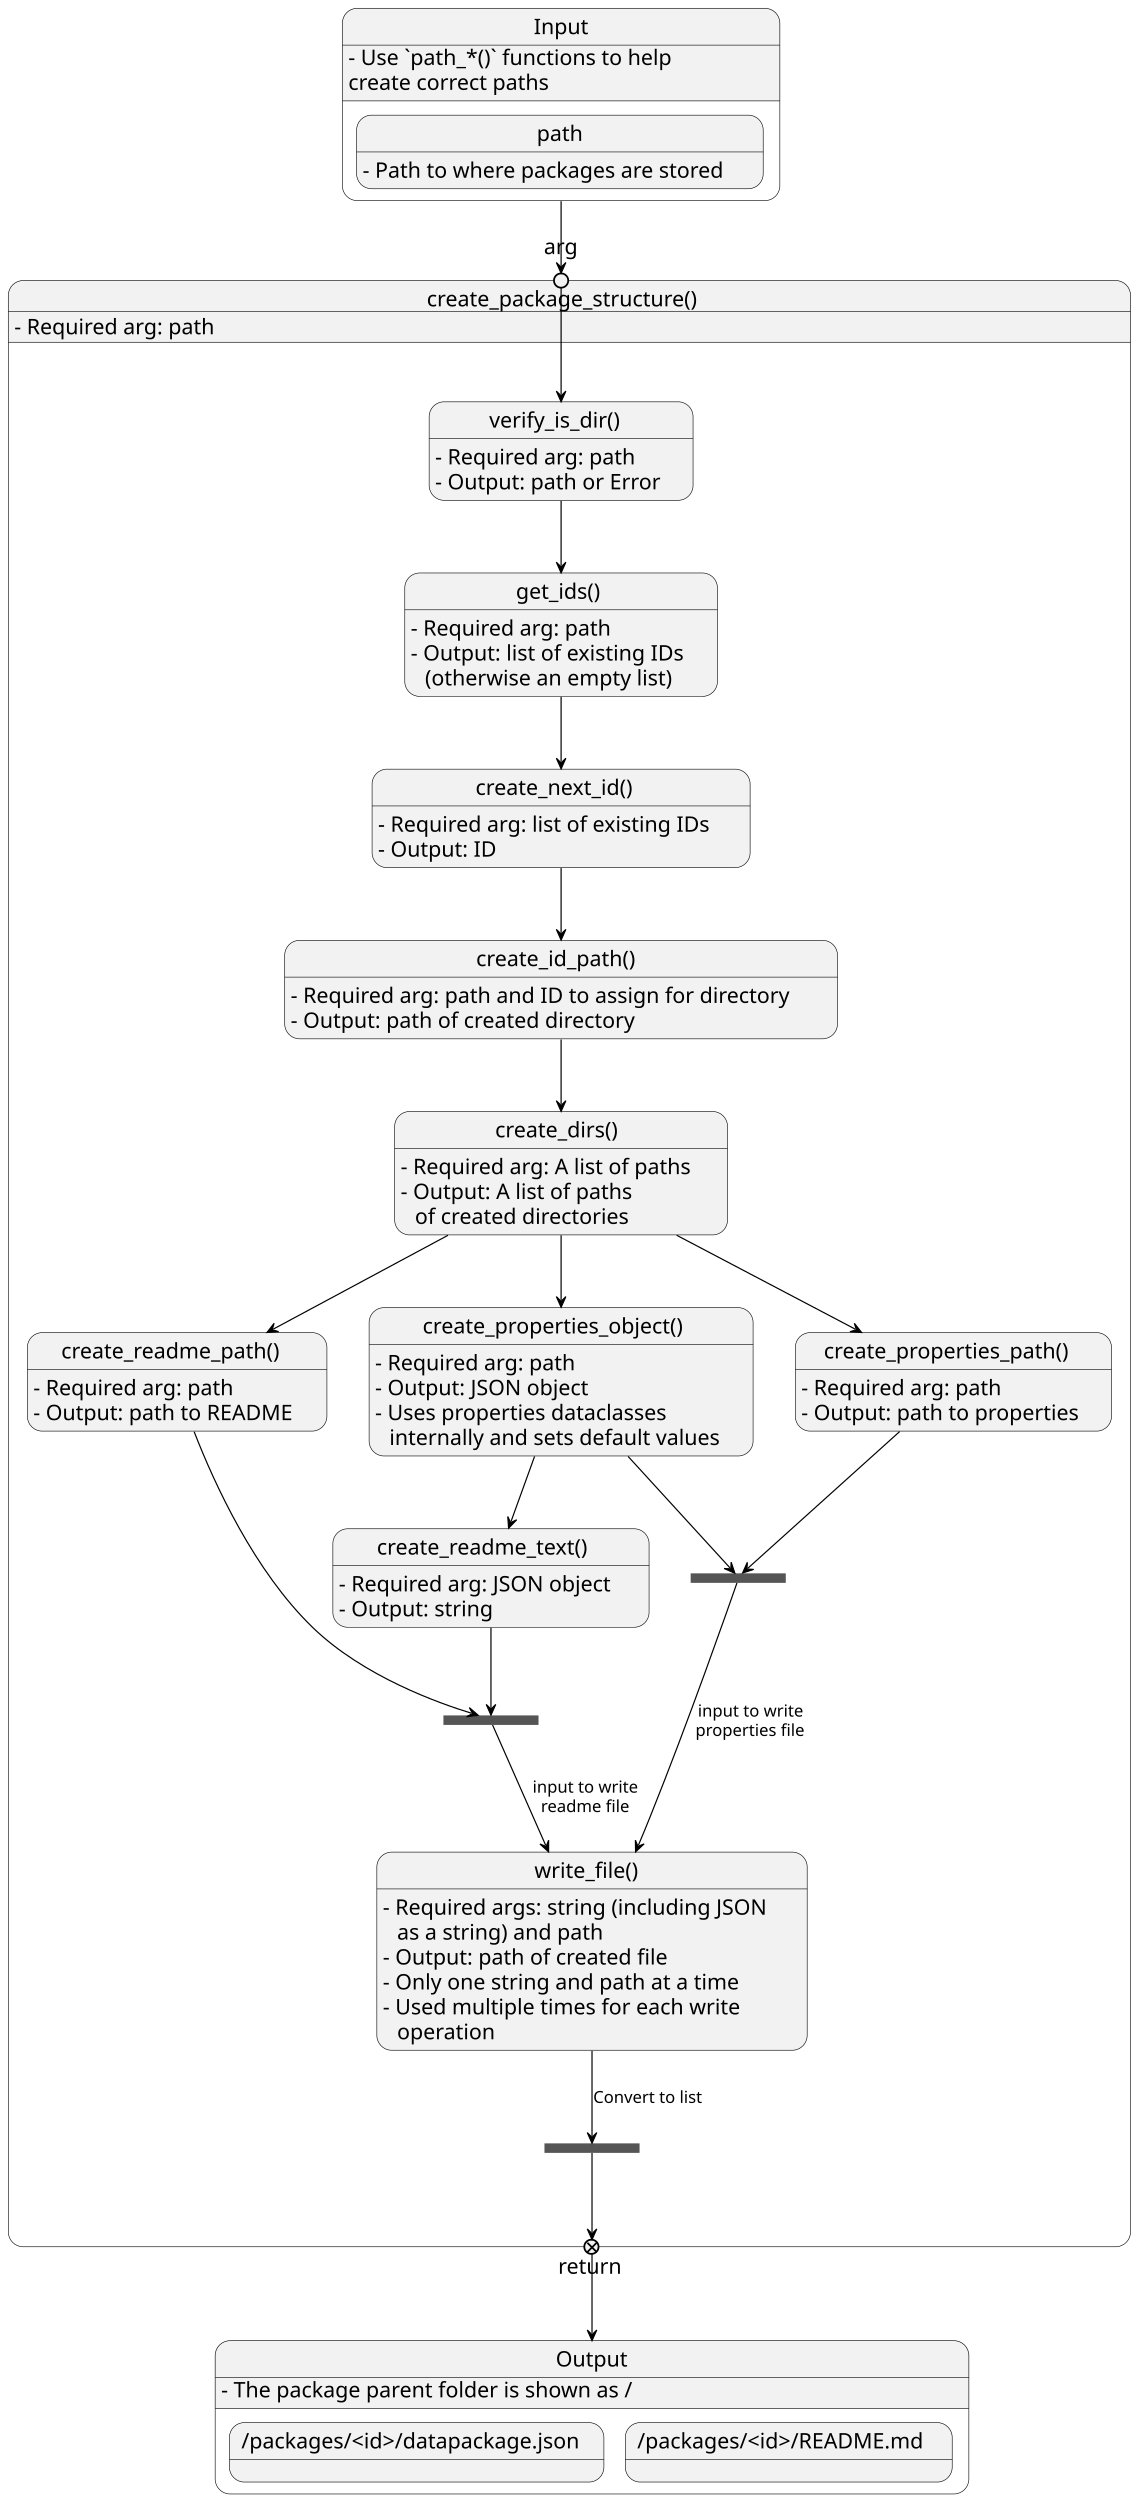
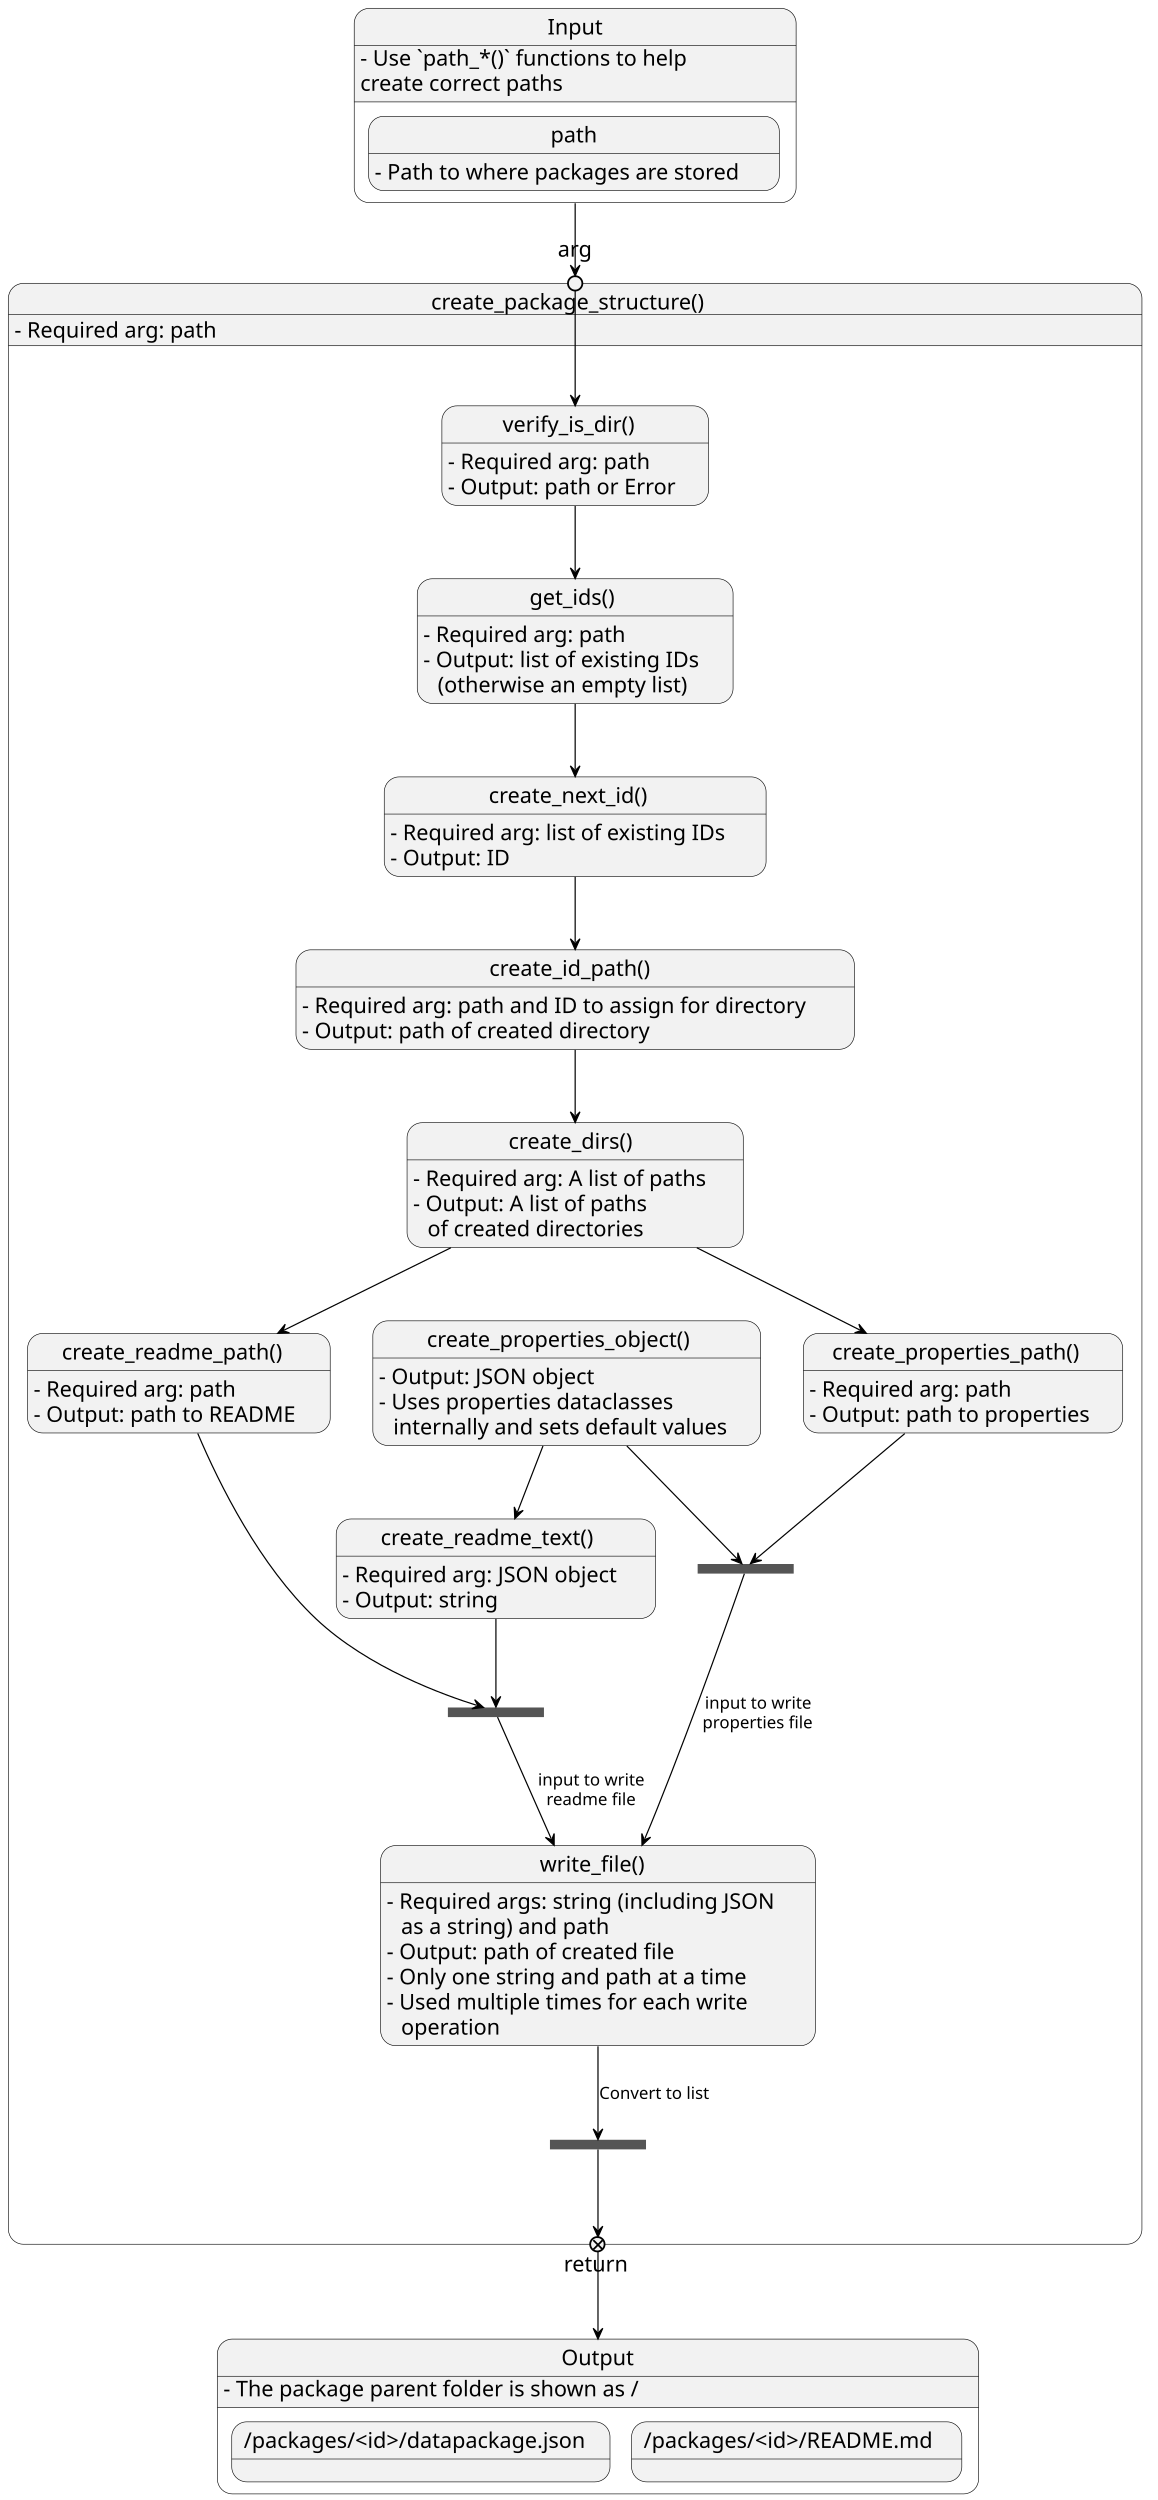
- <svg xmlns="http://www.w3.org/2000/svg" contentStyleType="text/css" height="2103px" preserveAspectRatio="none" style="width:964px;height:2103px;background:#FFFFFF;" version="1.1" viewBox="0 0 964 2103" width="964px" zoomAndPan="magnify">
+ <svg xmlns="http://www.w3.org/2000/svg" contentStyleType="text/css" height="2082px" preserveAspectRatio="none" style="width:964px;height:2082px;background:#FFFFFF;" version="1.1" viewBox="0 0 964 2082" width="964px" zoomAndPan="magnify">
  <defs />
  <g>
    <g id="cluster_cps">
      <path d="M19.5,236 L938.5,236 A12.5,12.5 0 0 1 951,248.5 L951,287.906 L7,287.906 L7,248.5 A12.5,12.5 0 0 1 19.5,236 " fill="#F2F2F2" style="stroke:#F2F2F2;stroke-width:1.0;" />
-       <rect fill="none" height="1654" rx="12.5" ry="12.5" style="stroke:#000000;stroke-width:0.5;" width="944" x="7" y="236" />
+       <rect fill="none" height="1633" rx="12.5" ry="12.5" style="stroke:#000000;stroke-width:0.5;" width="944" x="7" y="236" />
      <line style="stroke:#000000;stroke-width:0.5;" x1="7" x2="951" y1="287.906" y2="287.906" />
      <line style="stroke:#000000;stroke-width:0.5;" x1="7" x2="951" y1="261.953" y2="261.953" />
      <text fill="#000000" font-family="Fira Code" font-size="18" lengthAdjust="spacing" textLength="240" x="359" y="257.708">create_package_structure()</text>
      <text fill="#000000" font-family="Fira Code" font-size="18" lengthAdjust="spacing" textLength="180" x="12" y="281.161">- Required arg: path</text>
    </g>
-     <text fill="#000000" font-family="Fira Code" font-size="18" lengthAdjust="spacing" textLength="29" x="457.5" y="213.755">arg</text>
-     <ellipse cx="472" cy="236" fill="#F2F2F2" rx="6" ry="6" style="stroke:#000000;stroke-width:1.5;" />
+     <text fill="#000000" font-family="Fira Code" font-size="18" lengthAdjust="spacing" textLength="29" x="464.5" y="213.755">arg</text>
+     <ellipse cx="479" cy="236" fill="#F2F2F2" rx="6" ry="6" style="stroke:#000000;stroke-width:1.5;" />
    <g id="cps.vid">
-       <rect fill="#F2F2F2" height="82.859" rx="12.5" ry="12.5" style="stroke:#000000;stroke-width:0.5;" width="222" x="361" y="338" />
-       <line style="stroke:#000000;stroke-width:0.5;" x1="361" x2="583" y1="368.953" y2="368.953" />
-       <text fill="#000000" font-family="Fira Code" font-size="18" lengthAdjust="spacing" textLength="121" x="411.5" y="359.708">verify_is_dir()</text>
-       <text fill="#000000" font-family="Fira Code" font-size="18" lengthAdjust="spacing" textLength="180" x="366" y="390.661">- Required arg: path</text>
-       <text fill="#000000" font-family="Fira Code" font-size="18" lengthAdjust="spacing" textLength="202" x="366" y="411.614">- Output: path or Error</text>
+       <rect fill="#F2F2F2" height="82.859" rx="12.5" ry="12.5" style="stroke:#000000;stroke-width:0.5;" width="222" x="368" y="338" />
+       <line style="stroke:#000000;stroke-width:0.5;" x1="368" x2="590" y1="368.953" y2="368.953" />
+       <text fill="#000000" font-family="Fira Code" font-size="18" lengthAdjust="spacing" textLength="121" x="418.5" y="359.708">verify_is_dir()</text>
+       <text fill="#000000" font-family="Fira Code" font-size="18" lengthAdjust="spacing" textLength="180" x="373" y="390.661">- Required arg: path</text>
+       <text fill="#000000" font-family="Fira Code" font-size="18" lengthAdjust="spacing" textLength="202" x="373" y="411.614">- Output: path or Error</text>
    </g>
    <g id="cps.gi">
-       <rect fill="#F2F2F2" height="103.812" rx="12.5" ry="12.5" style="stroke:#000000;stroke-width:0.5;" width="263" x="340.5" y="482" />
-       <line style="stroke:#000000;stroke-width:0.5;" x1="340.5" x2="603.5" y1="512.953" y2="512.953" />
-       <text fill="#000000" font-family="Fira Code" font-size="18" lengthAdjust="spacing" textLength="76" x="434" y="503.708">get_ids()</text>
-       <text fill="#000000" font-family="Fira Code" font-size="18" lengthAdjust="spacing" textLength="180" x="345.5" y="534.661">- Required arg: path</text>
-       <text fill="#000000" font-family="Fira Code" font-size="18" lengthAdjust="spacing" textLength="243" x="345.5" y="555.614">- Output: list of existing IDs</text>
-       <text fill="#000000" font-family="Fira Code" font-size="18" lengthAdjust="spacing" textLength="223" x="357.5" y="576.567">(otherwise an empty list)</text>
+       <rect fill="#F2F2F2" height="103.812" rx="12.5" ry="12.5" style="stroke:#000000;stroke-width:0.5;" width="263" x="347.5" y="482" />
+       <line style="stroke:#000000;stroke-width:0.5;" x1="347.5" x2="610.5" y1="512.953" y2="512.953" />
+       <text fill="#000000" font-family="Fira Code" font-size="18" lengthAdjust="spacing" textLength="76" x="441" y="503.708">get_ids()</text>
+       <text fill="#000000" font-family="Fira Code" font-size="18" lengthAdjust="spacing" textLength="180" x="352.5" y="534.661">- Required arg: path</text>
+       <text fill="#000000" font-family="Fira Code" font-size="18" lengthAdjust="spacing" textLength="243" x="352.5" y="555.614">- Output: list of existing IDs</text>
+       <text fill="#000000" font-family="Fira Code" font-size="18" lengthAdjust="spacing" textLength="223" x="364.5" y="576.567">(otherwise an empty list)</text>
    </g>
    <g id="cps.cni">
-       <rect fill="#F2F2F2" height="82.859" rx="12.5" ry="12.5" style="stroke:#000000;stroke-width:0.5;" width="318" x="313" y="647" />
-       <line style="stroke:#000000;stroke-width:0.5;" x1="313" x2="631" y1="677.953" y2="677.953" />
-       <text fill="#000000" font-family="Fira Code" font-size="18" lengthAdjust="spacing" textLength="144" x="400" y="668.708">create_next_id()</text>
-       <text fill="#000000" font-family="Fira Code" font-size="18" lengthAdjust="spacing" textLength="298" x="318" y="699.661">- Required arg: list of existing IDs</text>
-       <text fill="#000000" font-family="Fira Code" font-size="18" lengthAdjust="spacing" textLength="106" x="318" y="720.614">- Output: ID</text>
+       <rect fill="#F2F2F2" height="82.859" rx="12.5" ry="12.5" style="stroke:#000000;stroke-width:0.5;" width="318" x="320" y="647" />
+       <line style="stroke:#000000;stroke-width:0.5;" x1="320" x2="638" y1="677.953" y2="677.953" />
+       <text fill="#000000" font-family="Fira Code" font-size="18" lengthAdjust="spacing" textLength="144" x="407" y="668.708">create_next_id()</text>
+       <text fill="#000000" font-family="Fira Code" font-size="18" lengthAdjust="spacing" textLength="298" x="325" y="699.661">- Required arg: list of existing IDs</text>
+       <text fill="#000000" font-family="Fira Code" font-size="18" lengthAdjust="spacing" textLength="106" x="325" y="720.614">- Output: ID</text>
    </g>
    <g id="cps.cip">
-       <rect fill="#F2F2F2" height="82.859" rx="12.5" ry="12.5" style="stroke:#000000;stroke-width:0.5;" width="465" x="239.5" y="791" />
-       <line style="stroke:#000000;stroke-width:0.5;" x1="239.5" x2="704.5" y1="821.953" y2="821.953" />
-       <text fill="#000000" font-family="Fira Code" font-size="18" lengthAdjust="spacing" textLength="143" x="400.5" y="812.708">create_id_path()</text>
-       <text fill="#000000" font-family="Fira Code" font-size="18" lengthAdjust="spacing" textLength="445" x="244.5" y="843.661">- Required arg: path and ID to assign for directory</text>
-       <text fill="#000000" font-family="Fira Code" font-size="18" lengthAdjust="spacing" textLength="308" x="244.5" y="864.614">- Output: path of created directory</text>
+       <rect fill="#F2F2F2" height="82.859" rx="12.5" ry="12.5" style="stroke:#000000;stroke-width:0.5;" width="465" x="246.5" y="791" />
+       <line style="stroke:#000000;stroke-width:0.5;" x1="246.5" x2="711.5" y1="821.953" y2="821.953" />
+       <text fill="#000000" font-family="Fira Code" font-size="18" lengthAdjust="spacing" textLength="143" x="407.5" y="812.708">create_id_path()</text>
+       <text fill="#000000" font-family="Fira Code" font-size="18" lengthAdjust="spacing" textLength="445" x="251.5" y="843.661">- Required arg: path and ID to assign for directory</text>
+       <text fill="#000000" font-family="Fira Code" font-size="18" lengthAdjust="spacing" textLength="308" x="251.5" y="864.614">- Output: path of created directory</text>
    </g>
    <g id="cps.cd">
-       <rect fill="#F2F2F2" height="103.812" rx="12.5" ry="12.5" style="stroke:#000000;stroke-width:0.5;" width="280" x="332" y="935" />
-       <line style="stroke:#000000;stroke-width:0.5;" x1="332" x2="612" y1="965.953" y2="965.953" />
-       <text fill="#000000" font-family="Fira Code" font-size="18" lengthAdjust="spacing" textLength="111" x="416.5" y="956.708">create_dirs()</text>
-       <text fill="#000000" font-family="Fira Code" font-size="18" lengthAdjust="spacing" textLength="260" x="337" y="987.661">- Required arg: A list of paths</text>
-       <text fill="#000000" font-family="Fira Code" font-size="18" lengthAdjust="spacing" textLength="205" x="337" y="1008.614">- Output: A list of paths</text>
-       <text fill="#000000" font-family="Fira Code" font-size="18" lengthAdjust="spacing" textLength="190" x="349" y="1029.567">of created directories</text>
+       <rect fill="#F2F2F2" height="103.812" rx="12.5" ry="12.5" style="stroke:#000000;stroke-width:0.5;" width="280" x="339" y="935" />
+       <line style="stroke:#000000;stroke-width:0.5;" x1="339" x2="619" y1="965.953" y2="965.953" />
+       <text fill="#000000" font-family="Fira Code" font-size="18" lengthAdjust="spacing" textLength="111" x="423.5" y="956.708">create_dirs()</text>
+       <text fill="#000000" font-family="Fira Code" font-size="18" lengthAdjust="spacing" textLength="260" x="344" y="987.661">- Required arg: A list of paths</text>
+       <text fill="#000000" font-family="Fira Code" font-size="18" lengthAdjust="spacing" textLength="205" x="344" y="1008.614">- Output: A list of paths</text>
+       <text fill="#000000" font-family="Fira Code" font-size="18" lengthAdjust="spacing" textLength="190" x="356" y="1029.567">of created directories</text>
    </g>
    <g id="cps.cppt">
-       <rect fill="#F2F2F2" height="124.766" rx="12.5" ry="12.5" style="stroke:#000000;stroke-width:0.5;" width="323" x="310.5" y="1100" />
+       <rect fill="#F2F2F2" height="103.812" rx="12.5" ry="12.5" style="stroke:#000000;stroke-width:0.5;" width="323" x="310.5" y="1100" />
      <line style="stroke:#000000;stroke-width:0.5;" x1="310.5" x2="633.5" y1="1130.953" y2="1130.953" />
      <text fill="#000000" font-family="Fira Code" font-size="18" lengthAdjust="spacing" textLength="233" x="355.5" y="1121.708">create_properties_object()</text>
-       <text fill="#000000" font-family="Fira Code" font-size="18" lengthAdjust="spacing" textLength="180" x="315.5" y="1152.661">- Required arg: path</text>
-       <text fill="#000000" font-family="Fira Code" font-size="18" lengthAdjust="spacing" textLength="191" x="315.5" y="1173.614">- Output: JSON object</text>
-       <text fill="#000000" font-family="Fira Code" font-size="18" lengthAdjust="spacing" textLength="254" x="315.5" y="1194.567">- Uses properties dataclasses</text>
-       <text fill="#000000" font-family="Fira Code" font-size="18" lengthAdjust="spacing" textLength="291" x="327.5" y="1215.521">internally and sets default values</text>
+       <text fill="#000000" font-family="Fira Code" font-size="18" lengthAdjust="spacing" textLength="191" x="315.5" y="1152.661">- Output: JSON object</text>
+       <text fill="#000000" font-family="Fira Code" font-size="18" lengthAdjust="spacing" textLength="254" x="315.5" y="1173.614">- Uses properties dataclasses</text>
+       <text fill="#000000" font-family="Fira Code" font-size="18" lengthAdjust="spacing" textLength="291" x="327.5" y="1194.567">internally and sets default values</text>
    </g>
    <g id="cps.crt">
-       <rect fill="#F2F2F2" height="82.859" rx="12.5" ry="12.5" style="stroke:#000000;stroke-width:0.5;" width="266" x="280" y="1286" />
-       <line style="stroke:#000000;stroke-width:0.5;" x1="280" x2="546" y1="1316.953" y2="1316.953" />
-       <text fill="#000000" font-family="Fira Code" font-size="18" lengthAdjust="spacing" textLength="192" x="317" y="1307.708">create_readme_text()</text>
-       <text fill="#000000" font-family="Fira Code" font-size="18" lengthAdjust="spacing" textLength="246" x="285" y="1338.661">- Required arg: JSON object</text>
-       <text fill="#000000" font-family="Fira Code" font-size="18" lengthAdjust="spacing" textLength="136" x="285" y="1359.614">- Output: string</text>
+       <rect fill="#F2F2F2" height="82.859" rx="12.5" ry="12.5" style="stroke:#000000;stroke-width:0.5;" width="266" x="280" y="1265" />
+       <line style="stroke:#000000;stroke-width:0.5;" x1="280" x2="546" y1="1295.953" y2="1295.953" />
+       <text fill="#000000" font-family="Fira Code" font-size="18" lengthAdjust="spacing" textLength="192" x="317" y="1286.708">create_readme_text()</text>
+       <text fill="#000000" font-family="Fira Code" font-size="18" lengthAdjust="spacing" textLength="246" x="285" y="1317.661">- Required arg: JSON object</text>
+       <text fill="#000000" font-family="Fira Code" font-size="18" lengthAdjust="spacing" textLength="136" x="285" y="1338.614">- Output: string</text>
    </g>
    <g id="cps.crp">
-       <rect fill="#F2F2F2" height="82.859" rx="12.5" ry="12.5" style="stroke:#000000;stroke-width:0.5;" width="252" x="23" y="1121" />
-       <line style="stroke:#000000;stroke-width:0.5;" x1="23" x2="275" y1="1151.953" y2="1151.953" />
-       <text fill="#000000" font-family="Fira Code" font-size="18" lengthAdjust="spacing" textLength="195" x="51.5" y="1142.708">create_readme_path()</text>
-       <text fill="#000000" font-family="Fira Code" font-size="18" lengthAdjust="spacing" textLength="180" x="28" y="1173.661">- Required arg: path</text>
-       <text fill="#000000" font-family="Fira Code" font-size="18" lengthAdjust="spacing" textLength="232" x="28" y="1194.614">- Output: path to README</text>
+       <rect fill="#F2F2F2" height="82.859" rx="12.5" ry="12.5" style="stroke:#000000;stroke-width:0.5;" width="252" x="23" y="1110.5" />
+       <line style="stroke:#000000;stroke-width:0.5;" x1="23" x2="275" y1="1141.453" y2="1141.453" />
+       <text fill="#000000" font-family="Fira Code" font-size="18" lengthAdjust="spacing" textLength="195" x="51.5" y="1132.208">create_readme_path()</text>
+       <text fill="#000000" font-family="Fira Code" font-size="18" lengthAdjust="spacing" textLength="180" x="28" y="1163.161">- Required arg: path</text>
+       <text fill="#000000" font-family="Fira Code" font-size="18" lengthAdjust="spacing" textLength="232" x="28" y="1184.114">- Output: path to README</text>
    </g>
    <g id="cps.cprop">
-       <rect fill="#F2F2F2" height="82.859" rx="12.5" ry="12.5" style="stroke:#000000;stroke-width:0.5;" width="266" x="669" y="1121" />
-       <line style="stroke:#000000;stroke-width:0.5;" x1="669" x2="935" y1="1151.953" y2="1151.953" />
-       <text fill="#000000" font-family="Fira Code" font-size="18" lengthAdjust="spacing" textLength="218" x="693" y="1142.708">create_properties_path()</text>
-       <text fill="#000000" font-family="Fira Code" font-size="18" lengthAdjust="spacing" textLength="180" x="674" y="1173.661">- Required arg: path</text>
-       <text fill="#000000" font-family="Fira Code" font-size="18" lengthAdjust="spacing" textLength="246" x="674" y="1194.614">- Output: path to properties</text>
+       <rect fill="#F2F2F2" height="82.859" rx="12.5" ry="12.5" style="stroke:#000000;stroke-width:0.5;" width="266" x="669" y="1110.5" />
+       <line style="stroke:#000000;stroke-width:0.5;" x1="669" x2="935" y1="1141.453" y2="1141.453" />
+       <text fill="#000000" font-family="Fira Code" font-size="18" lengthAdjust="spacing" textLength="218" x="693" y="1132.208">create_properties_path()</text>
+       <text fill="#000000" font-family="Fira Code" font-size="18" lengthAdjust="spacing" textLength="180" x="674" y="1163.161">- Required arg: path</text>
+       <text fill="#000000" font-family="Fira Code" font-size="18" lengthAdjust="spacing" textLength="246" x="674" y="1184.114">- Output: path to properties</text>
    </g>
    <g id="cps.wf">
-       <rect fill="#F2F2F2" height="166.672" rx="12.5" ry="12.5" style="stroke:#000000;stroke-width:0.5;" width="362" x="317" y="1558" />
-       <line style="stroke:#000000;stroke-width:0.5;" x1="317" x2="679" y1="1588.953" y2="1588.953" />
-       <text fill="#000000" font-family="Fira Code" font-size="18" lengthAdjust="spacing" textLength="97" x="449.5" y="1579.708">write_file()</text>
-       <text fill="#000000" font-family="Fira Code" font-size="18" lengthAdjust="spacing" textLength="342" x="322" y="1610.661">- Required args: string (including JSON</text>
-       <text fill="#000000" font-family="Fira Code" font-size="18" lengthAdjust="spacing" textLength="180" x="334" y="1631.614">as a string) and path</text>
-       <text fill="#000000" font-family="Fira Code" font-size="18" lengthAdjust="spacing" textLength="254" x="322" y="1652.567">- Output: path of created file</text>
-       <text fill="#000000" font-family="Fira Code" font-size="18" lengthAdjust="spacing" textLength="317" x="322" y="1673.521">- Only one string and path at a time</text>
-       <text fill="#000000" font-family="Fira Code" font-size="18" lengthAdjust="spacing" textLength="320" x="322" y="1694.474">- Used multiple times for each write</text>
-       <text fill="#000000" font-family="Fira Code" font-size="18" lengthAdjust="spacing" textLength="85" x="334" y="1715.427">operation</text>
-     </g>
-     <rect fill="#555555" height="8" style="stroke:none;stroke-width:1.0;" width="80" x="373" y="1443" />
-     <rect fill="#555555" height="8" style="stroke:none;stroke-width:1.0;" width="80" x="581" y="1323.5" />
-     <rect fill="#555555" height="8" style="stroke:none;stroke-width:1.0;" width="80" x="458" y="1803" />
-     <text fill="#000000" font-family="Fira Code" font-size="18" lengthAdjust="spacing" textLength="56" x="469.5" y="1912.708">return</text>
-     <ellipse cx="497.5" cy="1890" fill="#F2F2F2" rx="6" ry="6" style="stroke:#000000;stroke-width:1.5;" />
-     <line style="stroke:#000000;stroke-width:1.5;" x1="501.889" x2="494.111" y1="1894.389" y2="1886.611" />
-     <line style="stroke:#000000;stroke-width:1.5;" x1="501.889" x2="494.111" y1="1886.611" y2="1894.389" />
-     <path d="M300.5,7 L643.5,7 A12.5,12.5 0 0 1 656,19.5 L656,84.859 L288,84.859 L288,19.5 A12.5,12.5 0 0 1 300.5,7 " fill="#F2F2F2" style="stroke:#F2F2F2;stroke-width:1.0;" />
-     <rect fill="none" height="161.766" rx="12.5" ry="12.5" style="stroke:#000000;stroke-width:0.5;" width="368" x="288" y="7" />
-     <line style="stroke:#000000;stroke-width:0.5;" x1="288" x2="656" y1="84.859" y2="84.859" />
-     <line style="stroke:#000000;stroke-width:0.5;" x1="288" x2="656" y1="37.953" y2="37.953" />
-     <text fill="#000000" font-family="Fira Code" font-size="18" lengthAdjust="spacing" textLength="46" x="449" y="28.708">Input</text>
-     <text fill="#000000" font-family="Fira Code" font-size="18" lengthAdjust="spacing" textLength="294" x="293" y="54.661">- Use `path_*()` functions to help</text>
-     <text fill="#000000" font-family="Fira Code" font-size="18" lengthAdjust="spacing" textLength="178" x="293" y="75.614">create correct paths</text>
+       <rect fill="#F2F2F2" height="166.672" rx="12.5" ry="12.5" style="stroke:#000000;stroke-width:0.5;" width="362" x="317" y="1537" />
+       <line style="stroke:#000000;stroke-width:0.5;" x1="317" x2="679" y1="1567.953" y2="1567.953" />
+       <text fill="#000000" font-family="Fira Code" font-size="18" lengthAdjust="spacing" textLength="97" x="449.5" y="1558.708">write_file()</text>
+       <text fill="#000000" font-family="Fira Code" font-size="18" lengthAdjust="spacing" textLength="342" x="322" y="1589.661">- Required args: string (including JSON</text>
+       <text fill="#000000" font-family="Fira Code" font-size="18" lengthAdjust="spacing" textLength="180" x="334" y="1610.614">as a string) and path</text>
+       <text fill="#000000" font-family="Fira Code" font-size="18" lengthAdjust="spacing" textLength="254" x="322" y="1631.567">- Output: path of created file</text>
+       <text fill="#000000" font-family="Fira Code" font-size="18" lengthAdjust="spacing" textLength="317" x="322" y="1652.521">- Only one string and path at a time</text>
+       <text fill="#000000" font-family="Fira Code" font-size="18" lengthAdjust="spacing" textLength="320" x="322" y="1673.474">- Used multiple times for each write</text>
+       <text fill="#000000" font-family="Fira Code" font-size="18" lengthAdjust="spacing" textLength="85" x="334" y="1694.427">operation</text>
+     </g>
+     <rect fill="#555555" height="8" style="stroke:none;stroke-width:1.0;" width="80" x="373" y="1422" />
+     <rect fill="#555555" height="8" style="stroke:none;stroke-width:1.0;" width="80" x="581" y="1302.5" />
+     <rect fill="#555555" height="8" style="stroke:none;stroke-width:1.0;" width="80" x="458" y="1782" />
+     <text fill="#000000" font-family="Fira Code" font-size="18" lengthAdjust="spacing" textLength="56" x="469.5" y="1891.708">return</text>
+     <ellipse cx="497.5" cy="1869" fill="#F2F2F2" rx="6" ry="6" style="stroke:#000000;stroke-width:1.5;" />
+     <line style="stroke:#000000;stroke-width:1.5;" x1="501.889" x2="494.111" y1="1873.389" y2="1865.611" />
+     <line style="stroke:#000000;stroke-width:1.5;" x1="501.889" x2="494.111" y1="1865.611" y2="1873.389" />
+     <path d="M307.5,7 L650.5,7 A12.5,12.5 0 0 1 663,19.5 L663,84.859 L295,84.859 L295,19.5 A12.5,12.5 0 0 1 307.5,7 " fill="#F2F2F2" style="stroke:#F2F2F2;stroke-width:1.0;" />
+     <rect fill="none" height="161.766" rx="12.5" ry="12.5" style="stroke:#000000;stroke-width:0.5;" width="368" x="295" y="7" />
+     <line style="stroke:#000000;stroke-width:0.5;" x1="295" x2="663" y1="84.859" y2="84.859" />
+     <line style="stroke:#000000;stroke-width:0.5;" x1="295" x2="663" y1="37.953" y2="37.953" />
+     <text fill="#000000" font-family="Fira Code" font-size="18" lengthAdjust="spacing" textLength="46" x="456" y="28.708">Input</text>
+     <text fill="#000000" font-family="Fira Code" font-size="18" lengthAdjust="spacing" textLength="294" x="300" y="54.661">- Use `path_*()` functions to help</text>
+     <text fill="#000000" font-family="Fira Code" font-size="18" lengthAdjust="spacing" textLength="178" x="300" y="75.614">create correct paths</text>
    <g id="input.path">
-       <rect fill="#F2F2F2" height="61.906" rx="12.5" ry="12.5" style="stroke:#000000;stroke-width:0.5;" width="342" x="300" y="96.859" />
-       <line style="stroke:#000000;stroke-width:0.5;" x1="300" x2="642" y1="127.812" y2="127.812" />
-       <text fill="#000000" font-family="Fira Code" font-size="18" lengthAdjust="spacing" textLength="39" x="451.5" y="118.567">path</text>
-       <text fill="#000000" font-family="Fira Code" font-size="18" lengthAdjust="spacing" textLength="322" x="305" y="149.52">- Path to where packages are stored</text>
-     </g>
-     <path d="M193.5,1969 L802.5,1969 A12.5,12.5 0 0 1 815,1981.5 L815,2025.906 L181,2025.906 L181,1981.5 A12.5,12.5 0 0 1 193.5,1969 " fill="#F2F2F2" style="stroke:#F2F2F2;stroke-width:1.0;" />
-     <rect fill="none" height="128.906" rx="12.5" ry="12.5" style="stroke:#000000;stroke-width:0.5;" width="634" x="181" y="1969" />
-     <line style="stroke:#000000;stroke-width:0.5;" x1="181" x2="815" y1="2025.906" y2="2025.906" />
-     <line style="stroke:#000000;stroke-width:0.5;" x1="181" x2="815" y1="1999.953" y2="1999.953" />
-     <text fill="#000000" font-family="Fira Code" font-size="18" lengthAdjust="spacing" textLength="61" x="467.5" y="1990.708">Output</text>
-     <text fill="#000000" font-family="Fira Code" font-size="18" lengthAdjust="spacing" textLength="365" x="186" y="2016.661">- The package parent folder is shown as /</text>
+       <rect fill="#F2F2F2" height="61.906" rx="12.5" ry="12.5" style="stroke:#000000;stroke-width:0.5;" width="342" x="307" y="96.859" />
+       <line style="stroke:#000000;stroke-width:0.5;" x1="307" x2="649" y1="127.812" y2="127.812" />
+       <text fill="#000000" font-family="Fira Code" font-size="18" lengthAdjust="spacing" textLength="39" x="458.5" y="118.567">path</text>
+       <text fill="#000000" font-family="Fira Code" font-size="18" lengthAdjust="spacing" textLength="322" x="312" y="149.52">- Path to where packages are stored</text>
+     </g>
+     <path d="M193.5,1948 L802.5,1948 A12.5,12.5 0 0 1 815,1960.5 L815,2004.906 L181,2004.906 L181,1960.5 A12.5,12.5 0 0 1 193.5,1948 " fill="#F2F2F2" style="stroke:#F2F2F2;stroke-width:1.0;" />
+     <rect fill="none" height="128.906" rx="12.5" ry="12.5" style="stroke:#000000;stroke-width:0.5;" width="634" x="181" y="1948" />
+     <line style="stroke:#000000;stroke-width:0.5;" x1="181" x2="815" y1="2004.906" y2="2004.906" />
+     <line style="stroke:#000000;stroke-width:0.5;" x1="181" x2="815" y1="1978.953" y2="1978.953" />
+     <text fill="#000000" font-family="Fira Code" font-size="18" lengthAdjust="spacing" textLength="61" x="467.5" y="1969.708">Output</text>
+     <text fill="#000000" font-family="Fira Code" font-size="18" lengthAdjust="spacing" textLength="365" x="186" y="1995.661">- The package parent folder is shown as /</text>
    <g id="output.properties_file">
-       <rect fill="#F2F2F2" height="50" rx="12.5" ry="12.5" style="stroke:#000000;stroke-width:0.5;" width="315" x="193" y="2037.906" />
-       <line style="stroke:#000000;stroke-width:0.5;" x1="193" x2="508" y1="2068.859" y2="2068.859" />
-       <text fill="#000000" font-family="Fira Code" font-size="18" lengthAdjust="spacing" textLength="295" x="203" y="2059.614">/packages/&lt;id&gt;/datapackage.json</text>
+       <rect fill="#F2F2F2" height="50" rx="12.5" ry="12.5" style="stroke:#000000;stroke-width:0.5;" width="315" x="193" y="2016.906" />
+       <line style="stroke:#000000;stroke-width:0.5;" x1="193" x2="508" y1="2047.859" y2="2047.859" />
+       <text fill="#000000" font-family="Fira Code" font-size="18" lengthAdjust="spacing" textLength="295" x="203" y="2038.614">/packages/&lt;id&gt;/datapackage.json</text>
    </g>
    <g id="output.readme">
-       <rect fill="#F2F2F2" height="50" rx="12.5" ry="12.5" style="stroke:#000000;stroke-width:0.5;" width="275" x="526" y="2037.906" />
-       <line style="stroke:#000000;stroke-width:0.5;" x1="526" x2="801" y1="2068.859" y2="2068.859" />
-       <text fill="#000000" font-family="Fira Code" font-size="18" lengthAdjust="spacing" textLength="255" x="536" y="2059.614">/packages/&lt;id&gt;/README.md</text>
+       <rect fill="#F2F2F2" height="50" rx="12.5" ry="12.5" style="stroke:#000000;stroke-width:0.5;" width="275" x="526" y="2016.906" />
+       <line style="stroke:#000000;stroke-width:0.5;" x1="526" x2="801" y1="2047.859" y2="2047.859" />
+       <text fill="#000000" font-family="Fira Code" font-size="18" lengthAdjust="spacing" textLength="255" x="536" y="2038.614">/packages/&lt;id&gt;/README.md</text>
    </g>
    <g id="link_input_arg">
-       <path d="M472,169.26 C472,194.97 472,213.47 472,223.82 " fill="none" id="input-to-arg" style="stroke:#000000;stroke-width:1.0;" />
-       <polygon fill="#000000" points="472,229.82,476,220.82,472,224.82,468,220.82,472,229.82" style="stroke:#000000;stroke-width:1.0;" />
+       <path d="M479,169.26 C479,194.97 479,213.47 479,223.82 " fill="none" id="input-to-arg" style="stroke:#000000;stroke-width:1.0;" />
+       <polygon fill="#000000" points="479,229.82,483,220.82,479,224.82,475,220.82,479,229.82" style="stroke:#000000;stroke-width:1.0;" />
    </g>
    <g id="link_arg_vid">
-       <path d="M472,242.04 C472,257.2 472,297.5 472,331.99 " fill="none" id="arg-to-vid" style="stroke:#000000;stroke-width:1.0;" />
-       <polygon fill="#000000" points="472,337.99,476,328.99,472,332.99,468,328.99,472,337.99" style="stroke:#000000;stroke-width:1.0;" />
+       <path d="M479,242.04 C479,257.2 479,297.5 479,331.99 " fill="none" id="arg-to-vid" style="stroke:#000000;stroke-width:1.0;" />
+       <polygon fill="#000000" points="479,337.99,483,328.99,479,332.99,475,328.99,479,337.99" style="stroke:#000000;stroke-width:1.0;" />
    </g>
    <g id="link_vid_gi">
-       <path d="M472,421.37 C472,439.98 472,456.21 472,475.92 " fill="none" id="vid-to-gi" style="stroke:#000000;stroke-width:1.0;" />
-       <polygon fill="#000000" points="472,481.92,476,472.92,472,476.92,468,472.92,472,481.92" style="stroke:#000000;stroke-width:1.0;" />
+       <path d="M479,421.37 C479,439.98 479,456.21 479,475.92 " fill="none" id="vid-to-gi" style="stroke:#000000;stroke-width:1.0;" />
+       <polygon fill="#000000" points="479,481.92,483,472.92,479,476.92,475,472.92,479,481.92" style="stroke:#000000;stroke-width:1.0;" />
    </g>
    <g id="link_gi_cni">
-       <path d="M472,586.2 C472,605.93 472,622.18 472,640.79 " fill="none" id="gi-to-cni" style="stroke:#000000;stroke-width:1.0;" />
-       <polygon fill="#000000" points="472,646.79,476,637.79,472,641.79,468,637.79,472,646.79" style="stroke:#000000;stroke-width:1.0;" />
+       <path d="M479,586.2 C479,605.93 479,622.18 479,640.79 " fill="none" id="gi-to-cni" style="stroke:#000000;stroke-width:1.0;" />
+       <polygon fill="#000000" points="479,646.79,483,637.79,479,641.79,475,637.79,479,646.79" style="stroke:#000000;stroke-width:1.0;" />
    </g>
    <g id="link_cni_cip">
-       <path d="M472,730.19 C472,749.2 472,765.79 472,784.8 " fill="none" id="cni-to-cip" style="stroke:#000000;stroke-width:1.0;" />
-       <polygon fill="#000000" points="472,790.8,476,781.8,472,785.8,468,781.8,472,790.8" style="stroke:#000000;stroke-width:1.0;" />
+       <path d="M479,730.19 C479,749.2 479,765.79 479,784.8 " fill="none" id="cni-to-cip" style="stroke:#000000;stroke-width:1.0;" />
+       <polygon fill="#000000" points="479,790.8,483,781.8,479,785.8,475,781.8,479,790.8" style="stroke:#000000;stroke-width:1.0;" />
    </g>
    <g id="link_cip_cd">
-       <path d="M472,874.37 C472,892.98 472,909.21 472,928.92 " fill="none" id="cip-to-cd" style="stroke:#000000;stroke-width:1.0;" />
-       <polygon fill="#000000" points="472,934.92,476,925.92,472,929.92,468,925.92,472,934.92" style="stroke:#000000;stroke-width:1.0;" />
-     </g>
-     <g id="link_cd_cppt">
-       <path d="M472,1039.12 C472,1058.11 472,1073.86 472,1093.7 " fill="none" id="cd-to-cppt" style="stroke:#000000;stroke-width:1.0;" />
-       <polygon fill="#000000" points="472,1099.7,476,1090.7,472,1094.7,468,1090.7,472,1099.7" style="stroke:#000000;stroke-width:1.0;" />
+       <path d="M479,874.37 C479,892.98 479,909.21 479,928.92 " fill="none" id="cip-to-cd" style="stroke:#000000;stroke-width:1.0;" />
+       <polygon fill="#000000" points="479,934.92,483,925.92,479,929.92,475,925.92,479,934.92" style="stroke:#000000;stroke-width:1.0;" />
    </g>
    <g id="link_cppt_crt">
-       <path d="M449.69,1225.12 C442.38,1245.32 436.493,1261.609 429.873,1279.889 " fill="none" id="cppt-to-crt" style="stroke:#000000;stroke-width:1.0;" />
-       <polygon fill="#000000" points="427.83,1285.53,434.656,1278.43,429.533,1280.829,427.134,1275.706,427.83,1285.53" style="stroke:#000000;stroke-width:1.0;" />
+       <path d="M452.19,1204.2 C444.56,1223.93 438.115,1240.584 430.915,1259.194 " fill="none" id="cppt-to-crt" style="stroke:#000000;stroke-width:1.0;" />
+       <polygon fill="#000000" points="428.75,1264.79,435.728,1257.84,430.554,1260.127,428.267,1254.953,428.75,1264.79" style="stroke:#000000;stroke-width:1.0;" />
    </g>
    <g id="link_cd_crp">
-       <path d="M376.84,1039.12 C328.27,1065.21 275.296,1093.661 229.846,1118.071 " fill="none" id="cd-to-crp" style="stroke:#000000;stroke-width:1.0;" />
-       <polygon fill="#000000" points="224.56,1120.91,234.381,1120.176,228.965,1118.544,230.596,1113.128,224.56,1120.91" style="stroke:#000000;stroke-width:1.0;" />
+       <path d="M375.49,1039.13 C328.99,1062.09 280.269,1086.162 236.609,1107.732 " fill="none" id="cd-to-crp" style="stroke:#000000;stroke-width:1.0;" />
+       <polygon fill="#000000" points="231.23,1110.39,241.071,1109.99,235.713,1108.175,237.527,1102.817,231.23,1110.39" style="stroke:#000000;stroke-width:1.0;" />
    </g>
    <g id="link_cd_cprop">
-       <path d="M569.23,1039.12 C618.85,1065.21 673.059,1093.708 719.489,1118.118 " fill="none" id="cd-to-cprop" style="stroke:#000000;stroke-width:1.0;" />
-       <polygon fill="#000000" points="724.8,1120.91,718.695,1113.181,720.374,1118.583,714.972,1120.262,724.8,1120.91" style="stroke:#000000;stroke-width:1.0;" />
+       <path d="M580.31,1039.13 C625.83,1062.09 673.423,1086.117 716.163,1107.687 " fill="none" id="cd-to-cprop" style="stroke:#000000;stroke-width:1.0;" />
+       <polygon fill="#000000" points="721.52,1110.39,715.288,1102.764,717.056,1108.137,711.683,1109.906,721.52,1110.39" style="stroke:#000000;stroke-width:1.0;" />
    </g>
    <g id="link_cppt_prop_input">
-       <path d="M528.33,1225.12 C564.59,1264.79 602.921,1306.722 614.121,1318.972 " fill="none" id="cppt-to-prop_input" style="stroke:#000000;stroke-width:1.0;" />
-       <polygon fill="#000000" points="618.17,1323.4,615.049,1314.059,614.796,1319.71,609.145,1319.457,618.17,1323.4" style="stroke:#000000;stroke-width:1.0;" />
+       <path d="M522.03,1204.2 C559.23,1242.28 601.385,1285.43 613.695,1298.02 " fill="none" id="cppt-to-prop_input" style="stroke:#000000;stroke-width:1.0;" />
+       <polygon fill="#000000" points="617.89,1302.31,614.458,1293.078,614.394,1298.735,608.738,1298.671,617.89,1302.31" style="stroke:#000000;stroke-width:1.0;" />
    </g>
    <g id="link_crt_readme_input">
-       <path d="M413,1369.27 C413,1397.64 413,1426.2 413,1436.77 " fill="none" id="crt-to-readme_input" style="stroke:#000000;stroke-width:1.0;" />
-       <polygon fill="#000000" points="413,1442.77,417,1433.77,413,1437.77,409,1433.77,413,1442.77" style="stroke:#000000;stroke-width:1.0;" />
+       <path d="M413,1348.27 C413,1376.64 413,1405.2 413,1415.77 " fill="none" id="crt-to-readme_input" style="stroke:#000000;stroke-width:1.0;" />
+       <polygon fill="#000000" points="413,1421.77,417,1412.77,413,1416.77,409,1412.77,413,1421.77" style="stroke:#000000;stroke-width:1.0;" />
    </g>
    <g id="link_cprop_prop_input">
-       <path d="M756.79,1204.21 C709.88,1246.46 645.558,1304.384 629.098,1319.214 " fill="none" id="cprop-to-prop_input" style="stroke:#000000;stroke-width:1.0;" />
-       <polygon fill="#000000" points="624.64,1323.23,634.004,1320.178,628.355,1319.883,628.649,1314.234,624.64,1323.23" style="stroke:#000000;stroke-width:1.0;" />
+       <path d="M753.5,1193.87 C707,1233.04 646.098,1284.354 629.518,1298.324 " fill="none" id="cprop-to-prop_input" style="stroke:#000000;stroke-width:1.0;" />
+       <polygon fill="#000000" points="624.93,1302.19,634.39,1299.45,628.754,1298.968,629.235,1293.332,624.93,1302.19" style="stroke:#000000;stroke-width:1.0;" />
    </g>
    <g id="link_crp_readme_input">
-       <path d="M163.32,1204.37 C180.86,1249.47 214.34,1321.89 263,1369 C305.9,1410.54 369.942,1433.015 396.522,1441.145 " fill="none" id="crp-to-readme_input" style="stroke:#000000;stroke-width:1.0;" />
-       <polygon fill="#000000" points="402.26,1442.9,394.824,1436.443,397.479,1441.438,392.484,1444.093,402.26,1442.9" style="stroke:#000000;stroke-width:1.0;" />
+       <path d="M164.66,1193.71 C182.85,1236.61 216.44,1303.92 263,1348 C306.58,1389.25 370.822,1412.025 396.972,1420.175 " fill="none" id="crp-to-readme_input" style="stroke:#000000;stroke-width:1.0;" />
+       <polygon fill="#000000" points="402.7,1421.96,395.298,1415.463,397.926,1420.472,392.917,1423.101,402.7,1421.96" style="stroke:#000000;stroke-width:1.0;" />
    </g>
    <g id="link_prop_input_wf">
-       <path d="M619.93,1331.57 C613.48,1350.1 578.89,1448.85 547,1528 C543.1,1537.68 541.247,1542.258 536.997,1552.258 " fill="none" id="prop_input-to-wf" style="stroke:#000000;stroke-width:1.0;" />
-       <polygon fill="#000000" points="534.65,1557.78,541.852,1551.062,536.606,1553.178,534.489,1547.932,534.65,1557.78" style="stroke:#000000;stroke-width:1.0;" />
-       <text fill="#000000" font-family="sans-serif" font-size="14" lengthAdjust="spacing" textLength="90" x="587" y="1443.995">input to write</text>
-       <text fill="#000000" font-family="sans-serif" font-size="14" lengthAdjust="spacing" textLength="94" x="585" y="1460.292">properties file</text>
+       <path d="M619.93,1310.57 C613.48,1329.1 578.89,1427.85 547,1507 C543.1,1516.68 541.247,1521.258 536.997,1531.258 " fill="none" id="prop_input-to-wf" style="stroke:#000000;stroke-width:1.0;" />
+       <polygon fill="#000000" points="534.65,1536.78,541.852,1530.062,536.606,1532.178,534.489,1526.932,534.65,1536.78" style="stroke:#000000;stroke-width:1.0;" />
+       <text fill="#000000" font-family="sans-serif" font-size="14" lengthAdjust="spacing" textLength="90" x="587" y="1422.995">input to write</text>
+       <text fill="#000000" font-family="sans-serif" font-size="14" lengthAdjust="spacing" textLength="94" x="585" y="1439.292">properties file</text>
    </g>
    <g id="link_readme_input_wf">
-       <path d="M414.34,1451.02 C419.86,1463.53 439.136,1507.201 459.056,1552.311 " fill="none" id="readme_input-to-wf" style="stroke:#000000;stroke-width:1.0;" />
-       <polygon fill="#000000" points="461.48,1557.8,461.503,1547.951,459.46,1553.226,454.185,1551.183,461.48,1557.8" style="stroke:#000000;stroke-width:1.0;" />
-       <text fill="#000000" font-family="sans-serif" font-size="14" lengthAdjust="spacing" textLength="90" x="448" y="1507.995">input to write</text>
-       <text fill="#000000" font-family="sans-serif" font-size="14" lengthAdjust="spacing" textLength="76" x="455" y="1524.292">readme file</text>
+       <path d="M414.34,1430.02 C419.86,1442.53 439.136,1486.201 459.056,1531.311 " fill="none" id="readme_input-to-wf" style="stroke:#000000;stroke-width:1.0;" />
+       <polygon fill="#000000" points="461.48,1536.8,461.503,1526.951,459.46,1532.226,454.185,1530.183,461.48,1536.8" style="stroke:#000000;stroke-width:1.0;" />
+       <text fill="#000000" font-family="sans-serif" font-size="14" lengthAdjust="spacing" textLength="90" x="448" y="1486.995">input to write</text>
+       <text fill="#000000" font-family="sans-serif" font-size="14" lengthAdjust="spacing" textLength="76" x="455" y="1503.292">readme file</text>
    </g>
    <g id="link_wf_as_list">
-       <path d="M498,1725.21 C498,1759.11 498,1786.79 498,1796.93 " fill="none" id="wf-to-as_list" style="stroke:#000000;stroke-width:1.0;" />
-       <polygon fill="#000000" points="498,1802.93,502,1793.93,498,1797.93,494,1793.93,498,1802.93" style="stroke:#000000;stroke-width:1.0;" />
-       <text fill="#000000" font-family="sans-serif" font-size="14" lengthAdjust="spacing" textLength="95" x="499" y="1768.995">Convert to list</text>
+       <path d="M498,1704.21 C498,1738.11 498,1765.79 498,1775.93 " fill="none" id="wf-to-as_list" style="stroke:#000000;stroke-width:1.0;" />
+       <polygon fill="#000000" points="498,1781.93,502,1772.93,498,1776.93,494,1772.93,498,1781.93" style="stroke:#000000;stroke-width:1.0;" />
+       <text fill="#000000" font-family="sans-serif" font-size="14" lengthAdjust="spacing" textLength="95" x="499" y="1747.995">Convert to list</text>
    </g>
    <g id="link_as_list_return">
-       <path d="M498,1811.08 C498,1823.33 498,1862.73 498,1877.97 " fill="none" id="as_list-to-return" style="stroke:#000000;stroke-width:1.0;" />
-       <polygon fill="#000000" points="498,1883.97,502,1874.97,498,1878.97,494,1874.97,498,1883.97" style="stroke:#000000;stroke-width:1.0;" />
+       <path d="M498,1790.08 C498,1802.33 498,1841.73 498,1856.97 " fill="none" id="as_list-to-return" style="stroke:#000000;stroke-width:1.0;" />
+       <polygon fill="#000000" points="498,1862.97,502,1853.97,498,1857.97,494,1853.97,498,1862.97" style="stroke:#000000;stroke-width:1.0;" />
    </g>
    <g id="link_return_output">
-       <path d="M498,1896.04 C498,1908 498,1933.35 498,1962.98 " fill="none" id="return-to-output" style="stroke:#000000;stroke-width:1.0;" />
-       <polygon fill="#000000" points="498,1968.98,502,1959.98,498,1963.98,494,1959.98,498,1968.98" style="stroke:#000000;stroke-width:1.0;" />
+       <path d="M498,1875.04 C498,1887 498,1912.35 498,1941.98 " fill="none" id="return-to-output" style="stroke:#000000;stroke-width:1.0;" />
+       <polygon fill="#000000" points="498,1947.98,502,1938.98,498,1942.98,494,1938.98,498,1947.98" style="stroke:#000000;stroke-width:1.0;" />
    </g>
  </g>
</svg>
